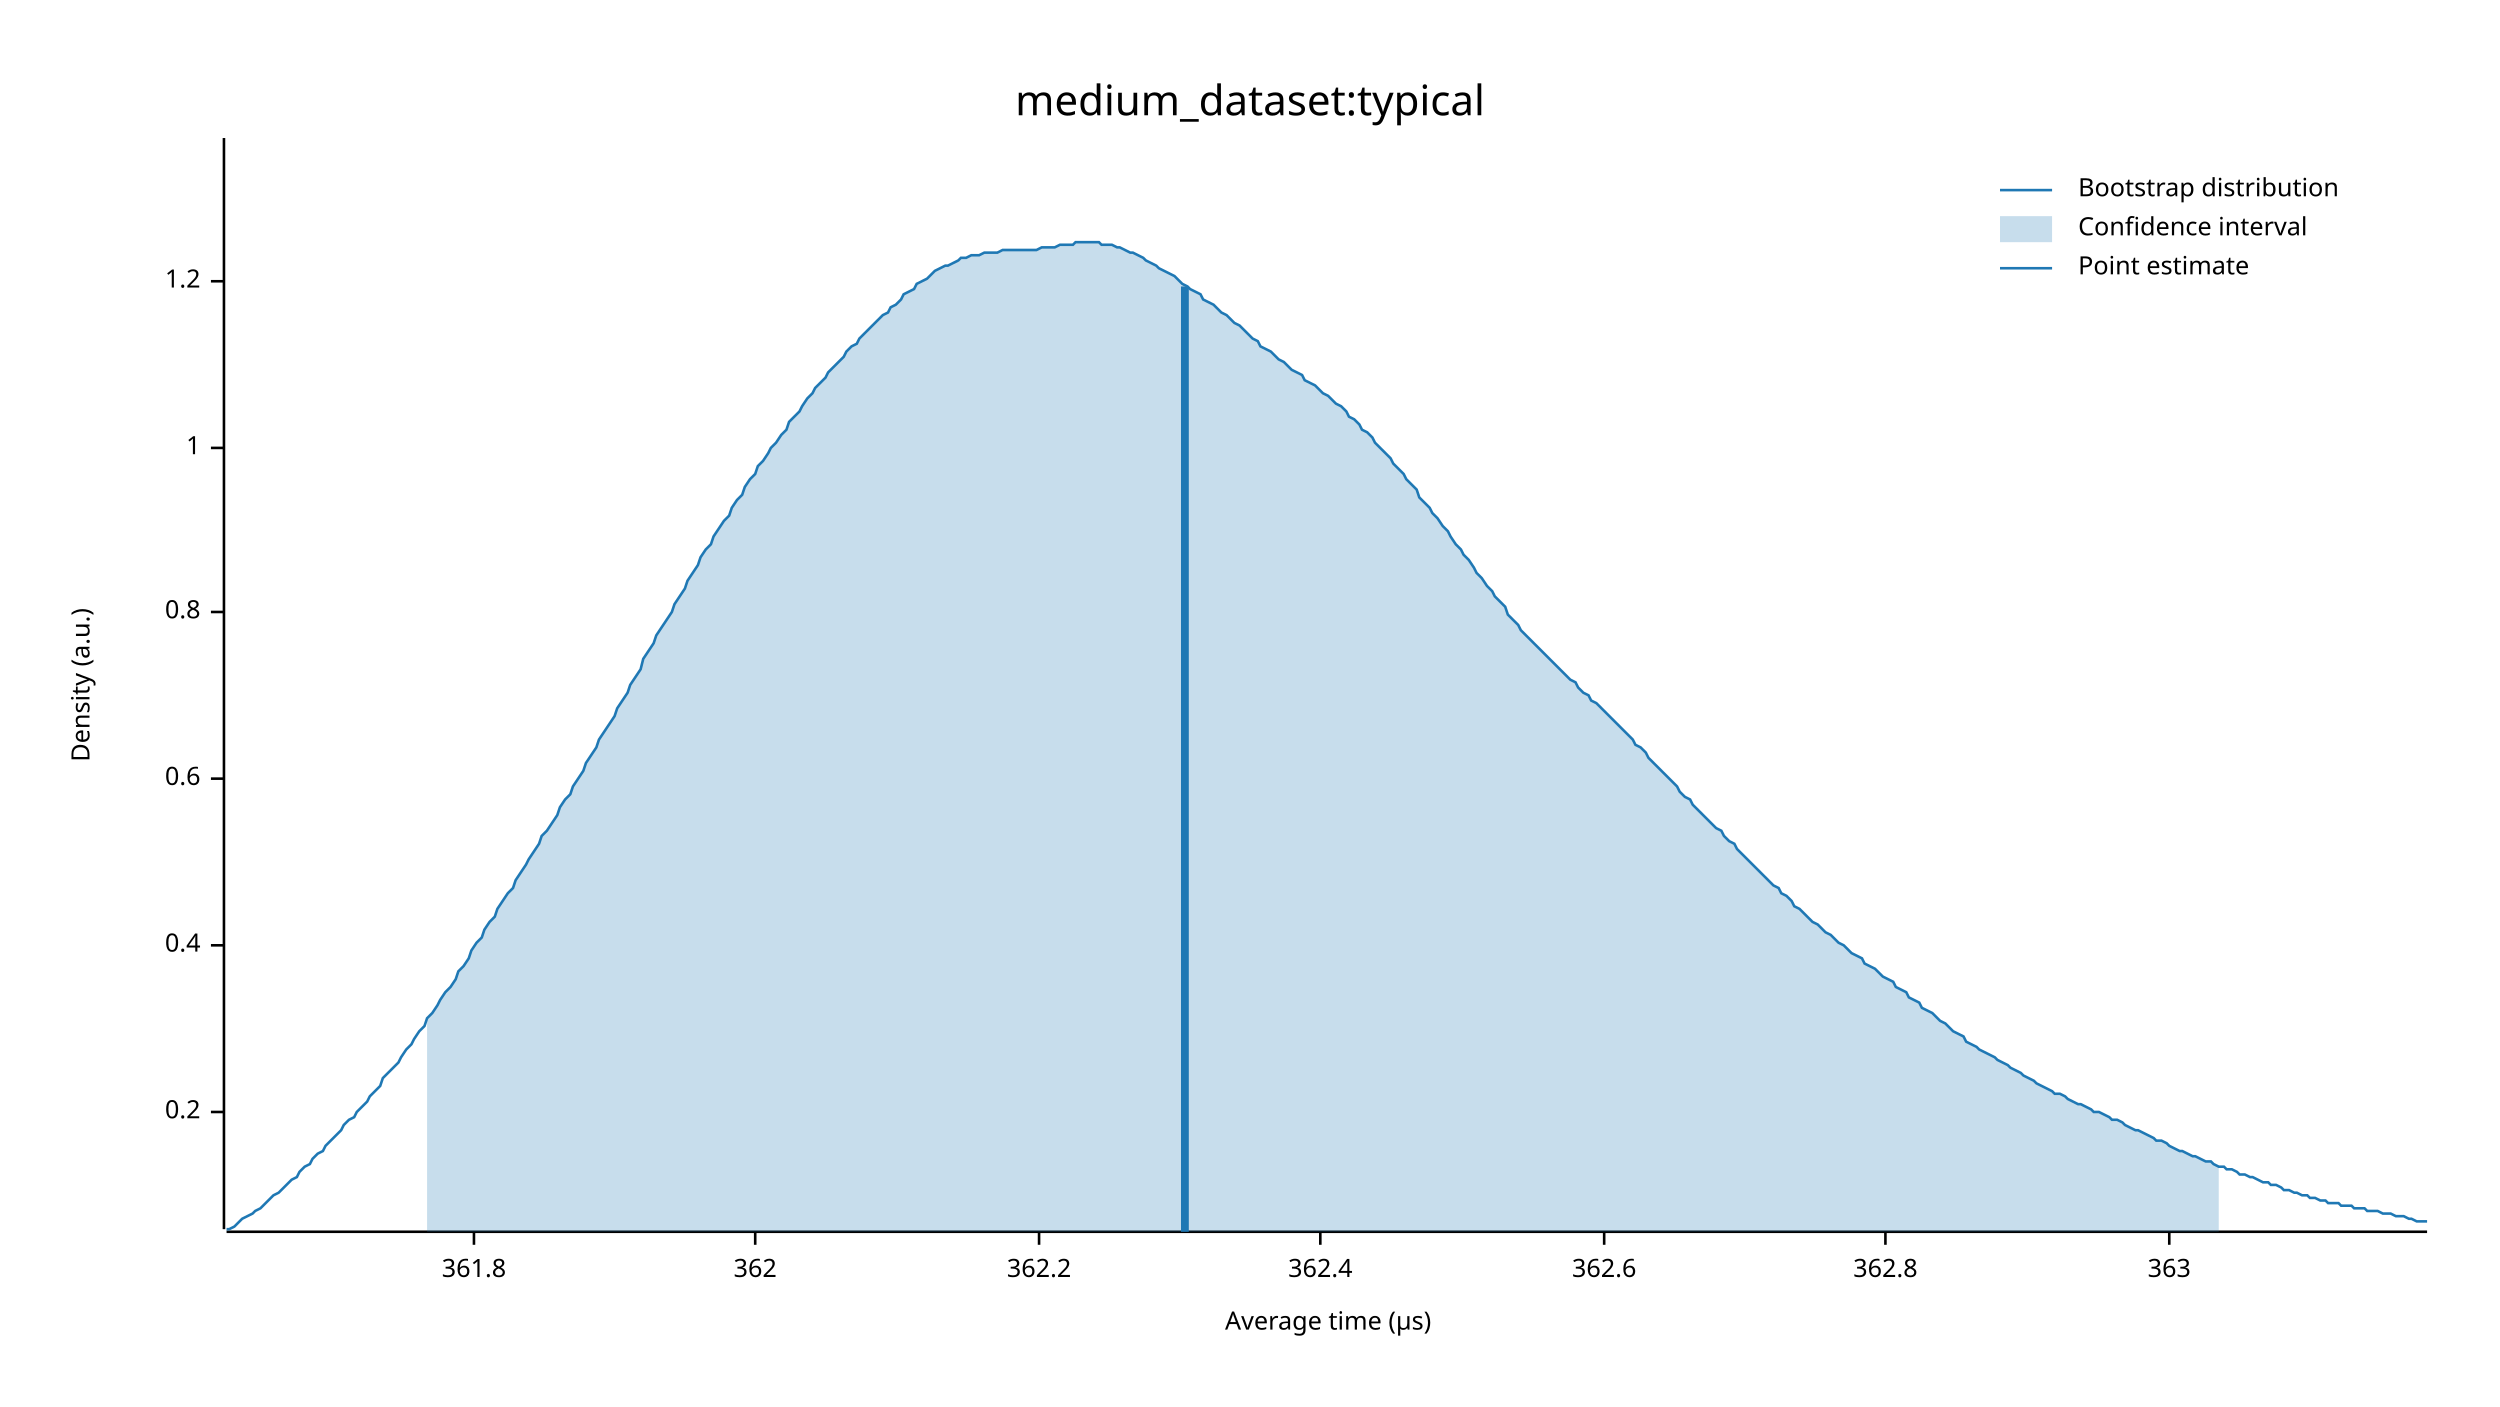
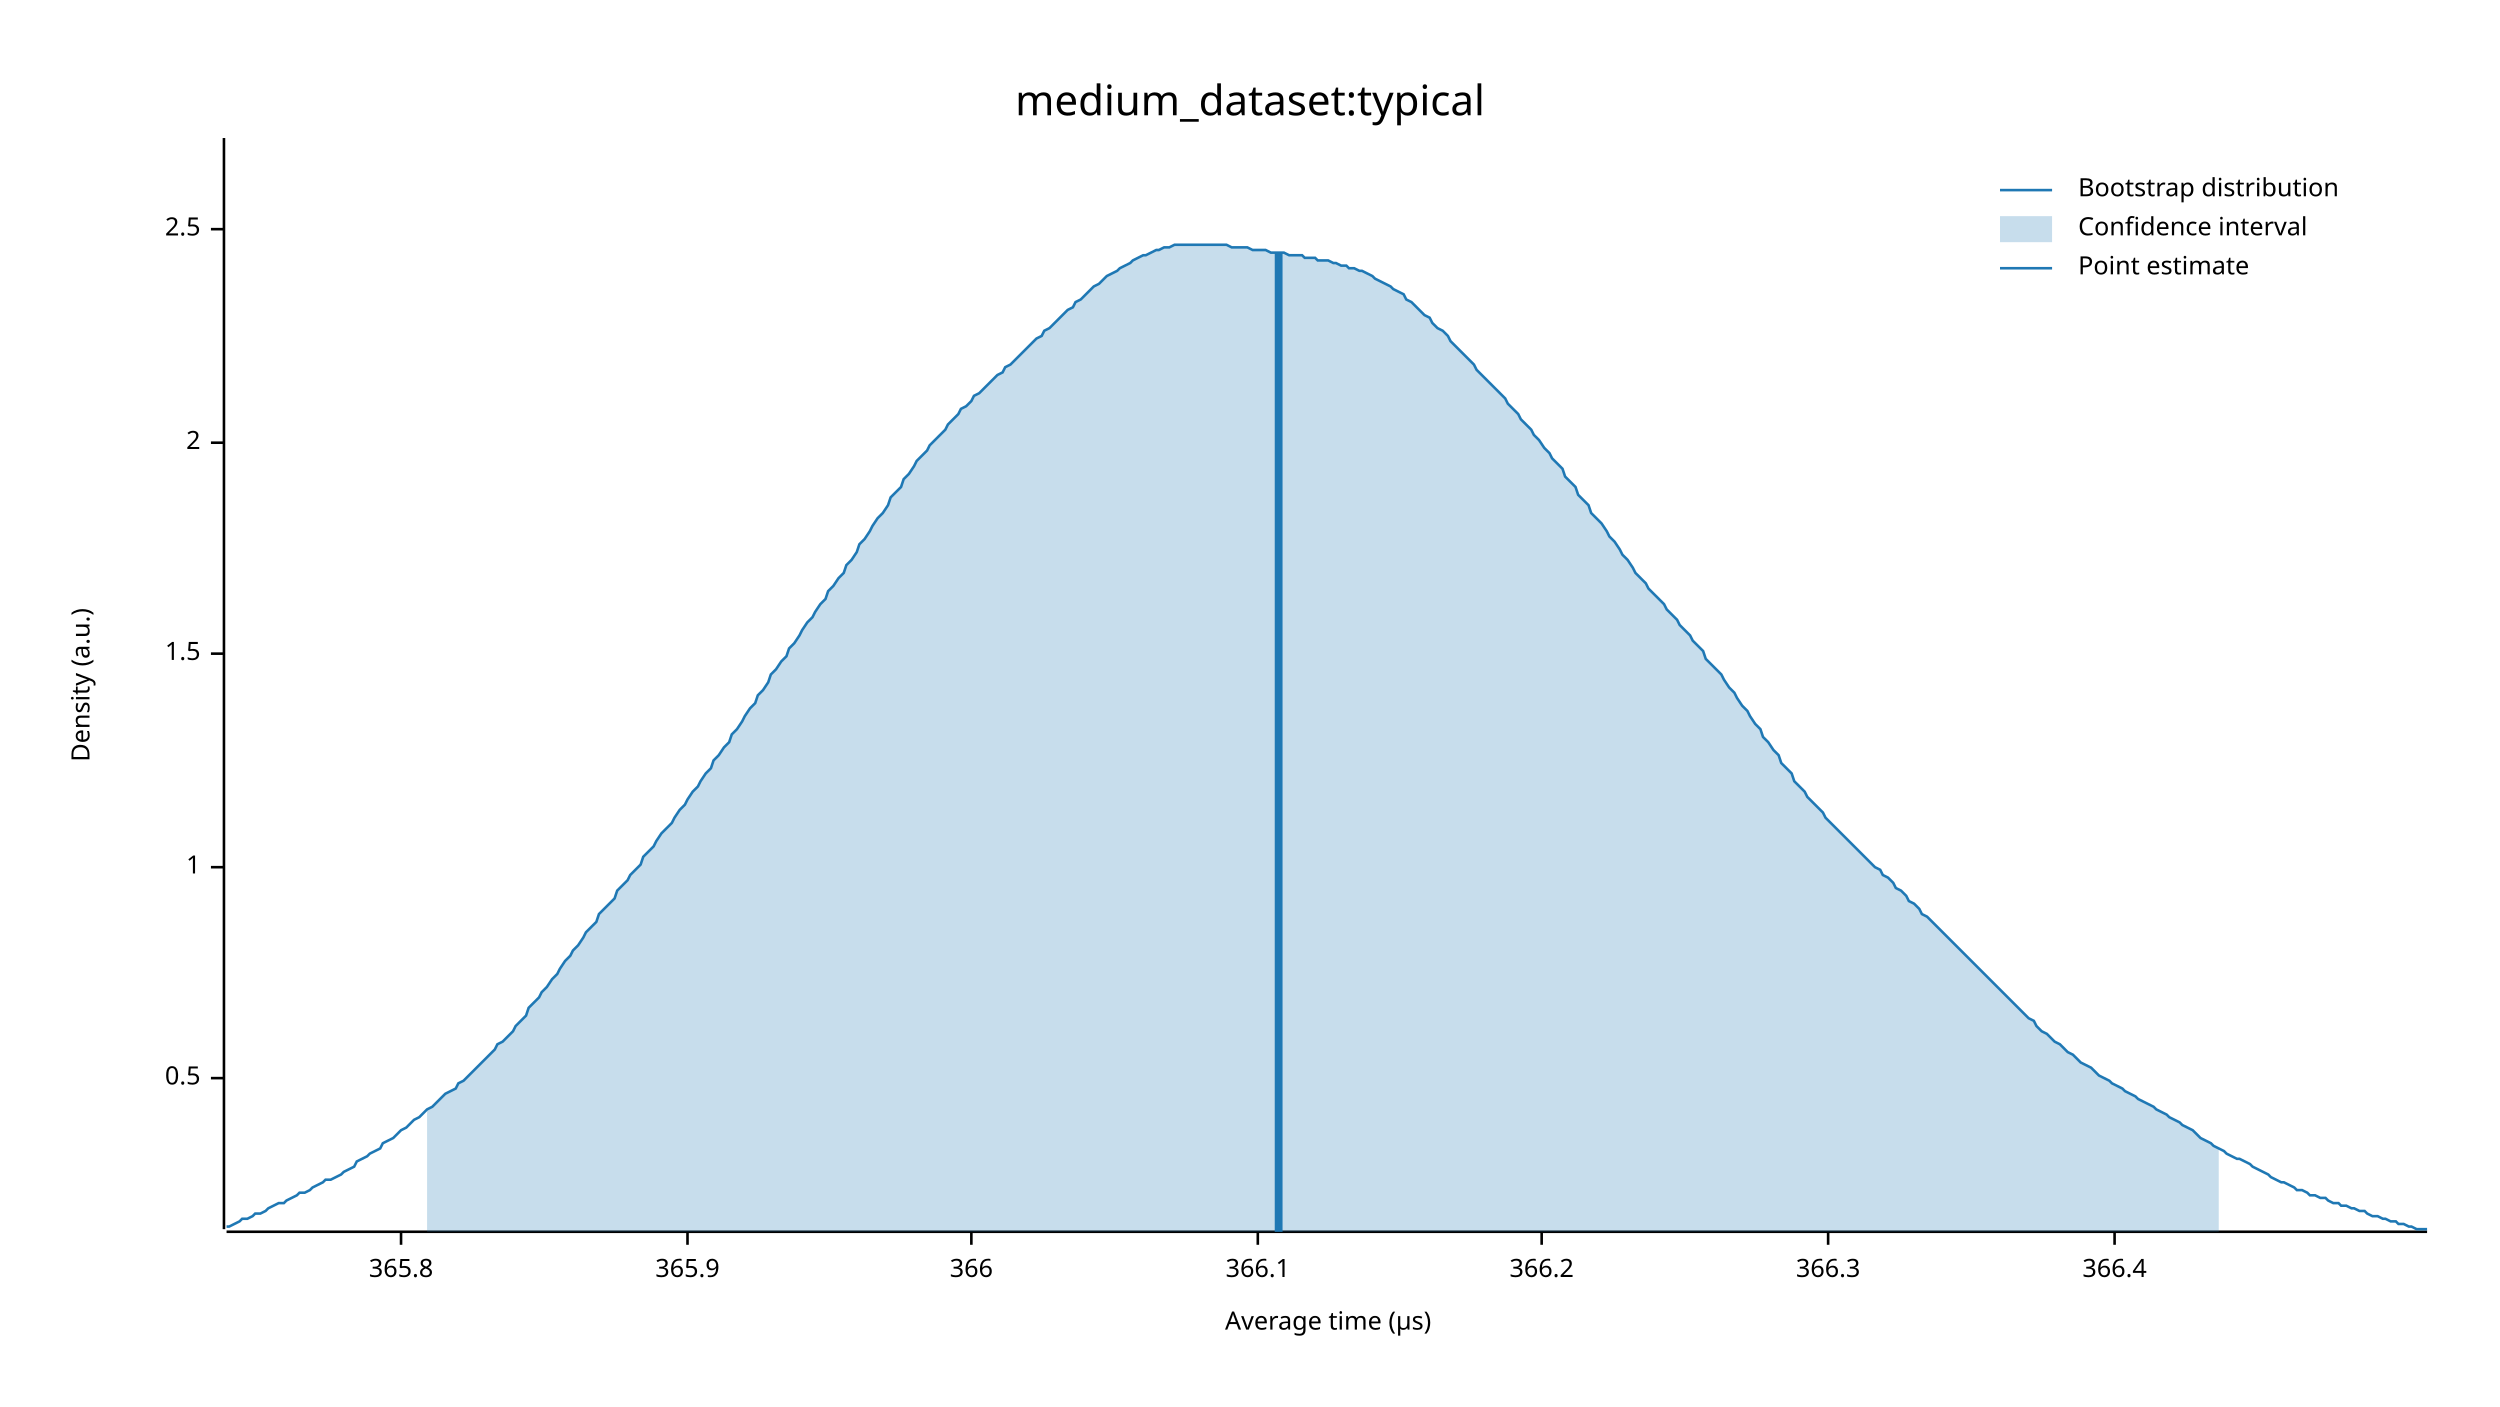
<svg xmlns="http://www.w3.org/2000/svg" width="960" height="540" viewBox="0 0 960 540">
  <text x="480" y="32" dy="0.76em" text-anchor="middle" font-family="sans-serif" font-size="16.129" opacity="1" fill="#000000">
medium_dataset:typical
</text>
  <text x="27" y="263" dy="0.76em" text-anchor="middle" font-family="sans-serif" font-size="9.677" opacity="1" fill="#000000" transform="rotate(270, 27, 263)">
Density (a.u.)
</text>
  <text x="510" y="513" dy="-0.5ex" text-anchor="middle" font-family="sans-serif" font-size="9.677" opacity="1" fill="#000000">
Average time (µs)
</text>
  <polyline fill="none" opacity="1" stroke="#000000" stroke-width="1" points="86,53 86,472 " />
-   <text x="77" y="427" dy="0.5ex" text-anchor="end" font-family="sans-serif" font-size="9.677" opacity="1" fill="#000000">
- 0.2
+   <text x="77" y="414" dy="0.5ex" text-anchor="end" font-family="sans-serif" font-size="9.677" opacity="1" fill="#000000">
+ 0.5
</text>
-   <polyline fill="none" opacity="1" stroke="#000000" stroke-width="1" points="81,427 86,427 " />
-   <text x="77" y="363" dy="0.5ex" text-anchor="end" font-family="sans-serif" font-size="9.677" opacity="1" fill="#000000">
- 0.4
- </text>
-   <polyline fill="none" opacity="1" stroke="#000000" stroke-width="1" points="81,363 86,363 " />
-   <text x="77" y="299" dy="0.5ex" text-anchor="end" font-family="sans-serif" font-size="9.677" opacity="1" fill="#000000">
- 0.6
- </text>
-   <polyline fill="none" opacity="1" stroke="#000000" stroke-width="1" points="81,299 86,299 " />
-   <text x="77" y="235" dy="0.5ex" text-anchor="end" font-family="sans-serif" font-size="9.677" opacity="1" fill="#000000">
- 0.8
- </text>
-   <polyline fill="none" opacity="1" stroke="#000000" stroke-width="1" points="81,235 86,235 " />
-   <text x="77" y="172" dy="0.5ex" text-anchor="end" font-family="sans-serif" font-size="9.677" opacity="1" fill="#000000">
+   <polyline fill="none" opacity="1" stroke="#000000" stroke-width="1" points="81,414 86,414 " />
+   <text x="77" y="333" dy="0.5ex" text-anchor="end" font-family="sans-serif" font-size="9.677" opacity="1" fill="#000000">
1
</text>
-   <polyline fill="none" opacity="1" stroke="#000000" stroke-width="1" points="81,172 86,172 " />
-   <text x="77" y="108" dy="0.5ex" text-anchor="end" font-family="sans-serif" font-size="9.677" opacity="1" fill="#000000">
- 1.2
+   <polyline fill="none" opacity="1" stroke="#000000" stroke-width="1" points="81,333 86,333 " />
+   <text x="77" y="251" dy="0.5ex" text-anchor="end" font-family="sans-serif" font-size="9.677" opacity="1" fill="#000000">
+ 1.5
</text>
-   <polyline fill="none" opacity="1" stroke="#000000" stroke-width="1" points="81,108 86,108 " />
+   <polyline fill="none" opacity="1" stroke="#000000" stroke-width="1" points="81,251 86,251 " />
+   <text x="77" y="170" dy="0.5ex" text-anchor="end" font-family="sans-serif" font-size="9.677" opacity="1" fill="#000000">
+ 2
+ </text>
+   <polyline fill="none" opacity="1" stroke="#000000" stroke-width="1" points="81,170 86,170 " />
+   <text x="77" y="88" dy="0.5ex" text-anchor="end" font-family="sans-serif" font-size="9.677" opacity="1" fill="#000000">
+ 2.5
+ </text>
+   <polyline fill="none" opacity="1" stroke="#000000" stroke-width="1" points="81,88 86,88 " />
  <polyline fill="none" opacity="1" stroke="#000000" stroke-width="1" points="87,473 932,473 " />
-   <text x="182" y="483" dy="0.76em" text-anchor="middle" font-family="sans-serif" font-size="9.677" opacity="1" fill="#000000">
- 361.8
+   <text x="154" y="483" dy="0.76em" text-anchor="middle" font-family="sans-serif" font-size="9.677" opacity="1" fill="#000000">
+ 365.8
</text>
-   <polyline fill="none" opacity="1" stroke="#000000" stroke-width="1" points="182,473 182,478 " />
-   <text x="290" y="483" dy="0.76em" text-anchor="middle" font-family="sans-serif" font-size="9.677" opacity="1" fill="#000000">
- 362
+   <polyline fill="none" opacity="1" stroke="#000000" stroke-width="1" points="154,473 154,478 " />
+   <text x="264" y="483" dy="0.76em" text-anchor="middle" font-family="sans-serif" font-size="9.677" opacity="1" fill="#000000">
+ 365.9
</text>
-   <polyline fill="none" opacity="1" stroke="#000000" stroke-width="1" points="290,473 290,478 " />
-   <text x="399" y="483" dy="0.76em" text-anchor="middle" font-family="sans-serif" font-size="9.677" opacity="1" fill="#000000">
- 362.2
+   <polyline fill="none" opacity="1" stroke="#000000" stroke-width="1" points="264,473 264,478 " />
+   <text x="373" y="483" dy="0.76em" text-anchor="middle" font-family="sans-serif" font-size="9.677" opacity="1" fill="#000000">
+ 366
</text>
-   <polyline fill="none" opacity="1" stroke="#000000" stroke-width="1" points="399,473 399,478 " />
-   <text x="507" y="483" dy="0.76em" text-anchor="middle" font-family="sans-serif" font-size="9.677" opacity="1" fill="#000000">
- 362.4
+   <polyline fill="none" opacity="1" stroke="#000000" stroke-width="1" points="373,473 373,478 " />
+   <text x="483" y="483" dy="0.76em" text-anchor="middle" font-family="sans-serif" font-size="9.677" opacity="1" fill="#000000">
+ 366.1
</text>
-   <polyline fill="none" opacity="1" stroke="#000000" stroke-width="1" points="507,473 507,478 " />
-   <text x="616" y="483" dy="0.76em" text-anchor="middle" font-family="sans-serif" font-size="9.677" opacity="1" fill="#000000">
- 362.6
+   <polyline fill="none" opacity="1" stroke="#000000" stroke-width="1" points="483,473 483,478 " />
+   <text x="592" y="483" dy="0.76em" text-anchor="middle" font-family="sans-serif" font-size="9.677" opacity="1" fill="#000000">
+ 366.2
</text>
-   <polyline fill="none" opacity="1" stroke="#000000" stroke-width="1" points="616,473 616,478 " />
-   <text x="724" y="483" dy="0.76em" text-anchor="middle" font-family="sans-serif" font-size="9.677" opacity="1" fill="#000000">
- 362.8
+   <polyline fill="none" opacity="1" stroke="#000000" stroke-width="1" points="592,473 592,478 " />
+   <text x="702" y="483" dy="0.76em" text-anchor="middle" font-family="sans-serif" font-size="9.677" opacity="1" fill="#000000">
+ 366.3
</text>
-   <polyline fill="none" opacity="1" stroke="#000000" stroke-width="1" points="724,473 724,478 " />
-   <text x="833" y="483" dy="0.76em" text-anchor="middle" font-family="sans-serif" font-size="9.677" opacity="1" fill="#000000">
- 363
+   <polyline fill="none" opacity="1" stroke="#000000" stroke-width="1" points="702,473 702,478 " />
+   <text x="812" y="483" dy="0.76em" text-anchor="middle" font-family="sans-serif" font-size="9.677" opacity="1" fill="#000000">
+ 366.4
</text>
-   <polyline fill="none" opacity="1" stroke="#000000" stroke-width="1" points="833,473 833,478 " />
-   <polyline fill="none" opacity="1" stroke="#1F78B4" stroke-width="1" points="87,472 88,472 90,471 92,469 93,468 95,467 97,466 98,465 100,464 102,462 103,461 105,459 107,458 109,456 110,455 112,453 114,452 115,450 117,448 119,447 120,445 122,443 124,442 125,440 127,438 129,436 131,434 132,432 134,430 136,429 137,427 139,425 141,423 142,421 144,419 146,417 147,414 149,412 151,410 153,408 154,406 156,403 158,401 159,399 161,396 163,394 164,391 166,389 168,386 169,384 171,381 173,379 175,376 176,373 178,371 180,368 181,365 183,362 185,360 186,357 188,354 190,352 191,349 193,346 195,343 197,341 198,338 200,335 202,332 203,330 205,327 207,324 208,321 210,319 212,316 214,313 215,310 217,307 219,305 220,302 222,299 224,296 225,293 227,290 229,287 230,284 232,281 234,278 236,275 237,272 239,269 241,266 242,263 244,260 246,257 247,253 249,250 251,247 252,244 254,241 256,238 258,235 259,232 261,229 263,226 264,223 266,220 268,217 269,214 271,211 273,209 274,206 276,203 278,200 280,198 281,195 283,192 285,190 286,187 288,184 290,182 291,179 293,177 295,174 296,172 298,170 300,167 302,165 303,162 305,160 307,158 308,156 310,153 312,151 313,149 315,147 317,145 318,143 320,141 322,139 324,137 325,135 327,133 329,132 330,130 332,128 334,126 335,125 337,123 339,121 341,120 342,118 344,117 346,115 347,113 349,112 351,111 352,109 354,108 356,107 357,106 359,104 361,103 363,102 364,102 366,101 368,100 369,99 371,99 373,98 374,98 376,98 378,97 379,97 381,97 383,97 385,96 386,96 388,96 390,96 391,96 393,96 395,96 396,96 398,96 400,95 401,95 403,95 405,95 407,94 408,94 410,94 412,94 413,93 415,93 417,93 418,93 420,93 422,93 423,94 425,94 427,94 429,95 430,95 432,96 434,97 435,97 437,98 439,99 440,100 442,101 444,102 445,103 447,104 449,105 451,106 452,107 454,109 456,110 457,111 459,112 461,113 462,115 464,116 466,117 468,119 469,120 471,121 473,123 474,124 476,125 478,127 479,128 481,130 483,131 484,133 486,134 488,135 490,137 491,138 493,139 495,141 496,142 498,143 500,144 501,146 503,147 505,148 506,149 508,151 510,152 512,154 513,155 515,156 517,158 518,160 520,161 522,163 523,165 525,166 527,168 528,170 530,172 532,174 534,176 535,178 537,180 539,182 540,184 542,186 544,188 545,191 547,193 549,195 550,197 552,199 554,202 556,204 557,206 559,209 561,211 562,213 564,215 566,218 567,220 569,222 571,225 573,227 574,229 576,231 578,233 579,236 581,238 583,240 584,242 586,244 588,246 589,247 591,249 593,251 595,253 596,254 598,256 600,258 601,259 603,261 605,262 606,264 608,266 610,267 611,269 613,270 615,272 617,274 618,275 620,277 622,279 623,280 625,282 627,284 628,286 630,287 632,289 633,291 635,293 637,295 639,297 640,298 642,300 644,302 645,304 647,306 649,307 650,309 652,311 654,313 655,314 657,316 659,318 661,319 662,321 664,323 666,324 667,326 669,328 671,330 672,331 674,333 676,335 677,336 679,338 681,340 683,341 684,343 686,344 688,346 689,348 691,349 693,351 694,352 696,354 698,355 700,357 701,358 703,359 705,361 706,362 708,363 710,365 711,366 713,367 715,368 716,370 718,371 720,372 722,374 723,375 725,376 727,377 728,379 730,380 732,381 733,383 735,384 737,385 738,387 740,388 742,389 744,391 745,392 747,393 749,395 750,396 752,397 754,398 755,400 757,401 759,402 760,403 762,404 764,405 766,406 767,407 769,408 771,409 772,410 774,411 776,412 777,413 779,414 781,415 782,416 784,417 786,418 788,419 789,420 791,420 793,421 794,422 796,423 798,424 799,424 801,425 803,426 804,427 806,427 808,428 810,429 811,430 813,430 815,431 816,432 818,433 820,434 821,434 823,435 825,436 827,437 828,438 830,438 832,439 833,440 835,441 837,442 838,442 840,443 842,444 843,444 845,445 847,446 849,446 850,447 852,448 854,448 855,449 857,449 859,450 860,451 862,451 864,452 865,452 867,453 869,454 871,454 872,455 874,455 876,456 877,457 879,457 881,458 882,458 884,459 886,459 887,460 889,460 891,461 893,461 894,462 896,462 898,462 899,463 901,463 903,463 904,464 906,464 908,464 909,465 911,465 913,465 915,466 916,466 918,466 920,467 921,467 923,467 925,468 926,468 928,469 930,469 932,469 " />
-   <polygon opacity="0.25" fill="#1F78B4" points="164,391 166,389 168,386 169,384 171,381 173,379 175,376 176,373 178,371 180,368 181,365 183,362 185,360 186,357 188,354 190,352 191,349 193,346 195,343 197,341 198,338 200,335 202,332 203,330 205,327 207,324 208,321 210,319 212,316 214,313 215,310 217,307 219,305 220,302 222,299 224,296 225,293 227,290 229,287 230,284 232,281 234,278 236,275 237,272 239,269 241,266 242,263 244,260 246,257 247,253 249,250 251,247 252,244 254,241 256,238 258,235 259,232 261,229 263,226 264,223 266,220 268,217 269,214 271,211 273,209 274,206 276,203 278,200 280,198 281,195 283,192 285,190 286,187 288,184 290,182 291,179 293,177 295,174 296,172 298,170 300,167 302,165 303,162 305,160 307,158 308,156 310,153 312,151 313,149 315,147 317,145 318,143 320,141 322,139 324,137 325,135 327,133 329,132 330,130 332,128 334,126 335,125 337,123 339,121 341,120 342,118 344,117 346,115 347,113 349,112 351,111 352,109 354,108 356,107 357,106 359,104 361,103 363,102 364,102 366,101 368,100 369,99 371,99 373,98 374,98 376,98 378,97 379,97 381,97 383,97 385,96 386,96 388,96 390,96 391,96 393,96 395,96 396,96 398,96 400,95 401,95 403,95 405,95 407,94 408,94 410,94 412,94 413,93 415,93 417,93 418,93 420,93 422,93 423,94 425,94 427,94 429,95 430,95 432,96 434,97 435,97 437,98 439,99 440,100 442,101 444,102 445,103 447,104 449,105 451,106 452,107 454,109 456,110 457,111 459,112 461,113 462,115 464,116 466,117 468,119 469,120 471,121 473,123 474,124 476,125 478,127 479,128 481,130 483,131 484,133 486,134 488,135 490,137 491,138 493,139 495,141 496,142 498,143 500,144 501,146 503,147 505,148 506,149 508,151 510,152 512,154 513,155 515,156 517,158 518,160 520,161 522,163 523,165 525,166 527,168 528,170 530,172 532,174 534,176 535,178 537,180 539,182 540,184 542,186 544,188 545,191 547,193 549,195 550,197 552,199 554,202 556,204 557,206 559,209 561,211 562,213 564,215 566,218 567,220 569,222 571,225 573,227 574,229 576,231 578,233 579,236 581,238 583,240 584,242 586,244 588,246 589,247 591,249 593,251 595,253 596,254 598,256 600,258 601,259 603,261 605,262 606,264 608,266 610,267 611,269 613,270 615,272 617,274 618,275 620,277 622,279 623,280 625,282 627,284 628,286 630,287 632,289 633,291 635,293 637,295 639,297 640,298 642,300 644,302 645,304 647,306 649,307 650,309 652,311 654,313 655,314 657,316 659,318 661,319 662,321 664,323 666,324 667,326 669,328 671,330 672,331 674,333 676,335 677,336 679,338 681,340 683,341 684,343 686,344 688,346 689,348 691,349 693,351 694,352 696,354 698,355 700,357 701,358 703,359 705,361 706,362 708,363 710,365 711,366 713,367 715,368 716,370 718,371 720,372 722,374 723,375 725,376 727,377 728,379 730,380 732,381 733,383 735,384 737,385 738,387 740,388 742,389 744,391 745,392 747,393 749,395 750,396 752,397 754,398 755,400 757,401 759,402 760,403 762,404 764,405 766,406 767,407 769,408 771,409 772,410 774,411 776,412 777,413 779,414 781,415 782,416 784,417 786,418 788,419 789,420 791,420 793,421 794,422 796,423 798,424 799,424 801,425 803,426 804,427 806,427 808,428 810,429 811,430 813,430 815,431 816,432 818,433 820,434 821,434 823,435 825,436 827,437 828,438 830,438 832,439 833,440 835,441 837,442 838,442 840,443 842,444 843,444 845,445 847,446 849,446 850,447 852,448 852,473 164,473 " />
-   <polyline fill="none" opacity="1" stroke="#1F78B4" stroke-width="3" points="455,473 455,110 " />
+   <polyline fill="none" opacity="1" stroke="#000000" stroke-width="1" points="812,473 812,478 " />
+   <polyline fill="none" opacity="1" stroke="#1F78B4" stroke-width="1" points="87,471 88,471 90,470 92,469 93,468 95,468 97,467 98,466 100,466 102,465 103,464 105,463 107,462 109,462 110,461 112,460 114,459 115,458 117,458 119,457 120,456 122,455 124,454 125,453 127,453 129,452 131,451 132,450 134,449 136,448 137,446 139,445 141,444 142,443 144,442 146,441 147,439 149,438 151,437 153,435 154,434 156,433 158,431 159,430 161,429 163,427 164,426 166,425 168,423 169,422 171,420 173,419 175,418 176,416 178,415 180,413 181,412 183,410 185,408 186,407 188,405 190,403 191,401 193,400 195,398 197,396 198,394 200,392 202,390 203,387 205,385 207,383 208,381 210,379 212,376 214,374 215,372 217,369 219,367 220,365 222,363 224,360 225,358 227,356 229,354 230,351 232,349 234,347 236,345 237,342 239,340 241,338 242,336 244,334 246,332 247,329 249,327 251,325 252,323 254,320 256,318 258,316 259,314 261,311 263,309 264,307 266,304 268,302 269,300 271,297 273,295 274,292 276,290 278,287 280,285 281,282 283,280 285,277 286,275 288,272 290,270 291,267 293,265 295,262 296,259 298,257 300,254 302,252 303,249 305,247 307,244 308,242 310,239 312,237 313,235 315,232 317,230 318,227 320,225 322,222 324,220 325,217 327,215 329,212 330,209 332,207 334,204 335,202 337,199 339,197 341,194 342,191 344,189 346,187 347,184 349,182 351,179 352,177 354,175 356,173 357,171 359,169 361,167 363,165 364,163 366,161 368,159 369,157 371,156 373,154 374,152 376,151 378,149 379,148 381,146 383,144 385,143 386,141 388,140 390,138 391,137 393,135 395,133 396,132 398,130 400,129 401,127 403,126 405,124 407,122 408,121 410,119 412,118 413,116 415,115 417,113 418,112 420,110 422,109 423,108 425,106 427,105 429,104 430,103 432,102 434,101 435,100 437,99 439,98 440,98 442,97 444,96 445,96 447,95 449,95 451,94 452,94 454,94 456,94 457,94 459,94 461,94 462,94 464,94 466,94 468,94 469,94 471,94 473,95 474,95 476,95 478,95 479,95 481,96 483,96 484,96 486,96 488,97 490,97 491,97 493,97 495,98 496,98 498,98 500,98 501,99 503,99 505,99 506,100 508,100 510,100 512,101 513,101 515,102 517,102 518,103 520,103 522,104 523,104 525,105 527,106 528,107 530,108 532,109 534,110 535,111 537,112 539,113 540,115 542,116 544,118 545,119 547,121 549,122 550,124 552,126 554,127 556,129 557,131 559,133 561,135 562,136 564,138 566,140 567,142 569,144 571,146 573,148 574,149 576,151 578,153 579,155 581,157 583,159 584,161 586,163 588,165 589,167 591,169 593,172 595,174 596,176 598,178 600,180 601,183 603,185 605,187 606,190 608,192 610,194 611,197 613,199 615,201 617,204 618,206 620,208 622,211 623,213 625,215 627,218 628,220 630,222 632,224 633,226 635,228 637,230 639,232 640,234 642,236 644,238 645,240 647,242 649,244 650,246 652,248 654,250 655,253 657,255 659,257 661,259 662,261 664,264 666,266 667,268 669,271 671,273 672,275 674,278 676,280 677,283 679,285 681,288 683,290 684,293 686,295 688,297 689,300 691,302 693,304 694,306 696,308 698,310 700,312 701,314 703,316 705,318 706,319 708,321 710,323 711,324 713,326 715,328 716,329 718,331 720,333 722,334 723,336 725,337 727,339 728,341 730,342 732,344 733,346 735,347 737,349 738,351 740,352 742,354 744,356 745,357 747,359 749,361 750,362 752,364 754,366 755,367 757,369 759,371 760,372 762,374 764,376 766,378 767,379 769,381 771,383 772,384 774,386 776,388 777,389 779,391 781,392 782,394 784,396 786,397 788,399 789,400 791,401 793,403 794,404 796,405 798,407 799,408 801,409 803,410 804,411 806,413 808,414 810,415 811,416 813,417 815,418 816,419 818,420 820,421 821,422 823,423 825,424 827,425 828,426 830,427 832,428 833,429 835,430 837,431 838,432 840,433 842,434 843,435 845,437 847,438 849,439 850,440 852,441 854,442 855,443 857,444 859,445 860,445 862,446 864,447 865,448 867,449 869,450 871,451 872,452 874,453 876,454 877,454 879,455 881,456 882,457 884,457 886,458 887,459 889,459 891,460 893,460 894,461 896,462 898,462 899,463 901,463 903,464 904,464 906,465 908,465 909,466 911,467 913,467 915,468 916,468 918,469 920,469 921,470 923,470 925,471 926,471 928,472 930,472 932,472 " />
+   <polygon opacity="0.25" fill="#1F78B4" points="164,426 166,425 168,423 169,422 171,420 173,419 175,418 176,416 178,415 180,413 181,412 183,410 185,408 186,407 188,405 190,403 191,401 193,400 195,398 197,396 198,394 200,392 202,390 203,387 205,385 207,383 208,381 210,379 212,376 214,374 215,372 217,369 219,367 220,365 222,363 224,360 225,358 227,356 229,354 230,351 232,349 234,347 236,345 237,342 239,340 241,338 242,336 244,334 246,332 247,329 249,327 251,325 252,323 254,320 256,318 258,316 259,314 261,311 263,309 264,307 266,304 268,302 269,300 271,297 273,295 274,292 276,290 278,287 280,285 281,282 283,280 285,277 286,275 288,272 290,270 291,267 293,265 295,262 296,259 298,257 300,254 302,252 303,249 305,247 307,244 308,242 310,239 312,237 313,235 315,232 317,230 318,227 320,225 322,222 324,220 325,217 327,215 329,212 330,209 332,207 334,204 335,202 337,199 339,197 341,194 342,191 344,189 346,187 347,184 349,182 351,179 352,177 354,175 356,173 357,171 359,169 361,167 363,165 364,163 366,161 368,159 369,157 371,156 373,154 374,152 376,151 378,149 379,148 381,146 383,144 385,143 386,141 388,140 390,138 391,137 393,135 395,133 396,132 398,130 400,129 401,127 403,126 405,124 407,122 408,121 410,119 412,118 413,116 415,115 417,113 418,112 420,110 422,109 423,108 425,106 427,105 429,104 430,103 432,102 434,101 435,100 437,99 439,98 440,98 442,97 444,96 445,96 447,95 449,95 451,94 452,94 454,94 456,94 457,94 459,94 461,94 462,94 464,94 466,94 468,94 469,94 471,94 473,95 474,95 476,95 478,95 479,95 481,96 483,96 484,96 486,96 488,97 490,97 491,97 493,97 495,98 496,98 498,98 500,98 501,99 503,99 505,99 506,100 508,100 510,100 512,101 513,101 515,102 517,102 518,103 520,103 522,104 523,104 525,105 527,106 528,107 530,108 532,109 534,110 535,111 537,112 539,113 540,115 542,116 544,118 545,119 547,121 549,122 550,124 552,126 554,127 556,129 557,131 559,133 561,135 562,136 564,138 566,140 567,142 569,144 571,146 573,148 574,149 576,151 578,153 579,155 581,157 583,159 584,161 586,163 588,165 589,167 591,169 593,172 595,174 596,176 598,178 600,180 601,183 603,185 605,187 606,190 608,192 610,194 611,197 613,199 615,201 617,204 618,206 620,208 622,211 623,213 625,215 627,218 628,220 630,222 632,224 633,226 635,228 637,230 639,232 640,234 642,236 644,238 645,240 647,242 649,244 650,246 652,248 654,250 655,253 657,255 659,257 661,259 662,261 664,264 666,266 667,268 669,271 671,273 672,275 674,278 676,280 677,283 679,285 681,288 683,290 684,293 686,295 688,297 689,300 691,302 693,304 694,306 696,308 698,310 700,312 701,314 703,316 705,318 706,319 708,321 710,323 711,324 713,326 715,328 716,329 718,331 720,333 722,334 723,336 725,337 727,339 728,341 730,342 732,344 733,346 735,347 737,349 738,351 740,352 742,354 744,356 745,357 747,359 749,361 750,362 752,364 754,366 755,367 757,369 759,371 760,372 762,374 764,376 766,378 767,379 769,381 771,383 772,384 774,386 776,388 777,389 779,391 781,392 782,394 784,396 786,397 788,399 789,400 791,401 793,403 794,404 796,405 798,407 799,408 801,409 803,410 804,411 806,413 808,414 810,415 811,416 813,417 815,418 816,419 818,420 820,421 821,422 823,423 825,424 827,425 828,426 830,427 832,428 833,429 835,430 837,431 838,432 840,433 842,434 843,435 845,437 847,438 849,439 850,440 852,441 852,473 164,473 " />
+   <polyline fill="none" opacity="1" stroke="#1F78B4" stroke-width="3" points="491,473 491,97 " />
  <text x="798" y="68" dy="0.76em" text-anchor="start" font-family="sans-serif" font-size="9.677" opacity="1" fill="#000000">
Bootstrap distribution
</text>
  <text x="798" y="83" dy="0.76em" text-anchor="start" font-family="sans-serif" font-size="9.677" opacity="1" fill="#000000">
Confidence interval
</text>
  <text x="798" y="98" dy="0.76em" text-anchor="start" font-family="sans-serif" font-size="9.677" opacity="1" fill="#000000">
Point estimate
</text>
  <polyline fill="none" opacity="1" stroke="#1F78B4" stroke-width="1" points="768,73 788,73 " />
  <rect x="768" y="83" width="20" height="10" opacity="0.25" fill="#1F78B4" stroke="none" />
  <polyline fill="none" opacity="1" stroke="#1F78B4" stroke-width="1" points="768,103 788,103 " />
</svg>
